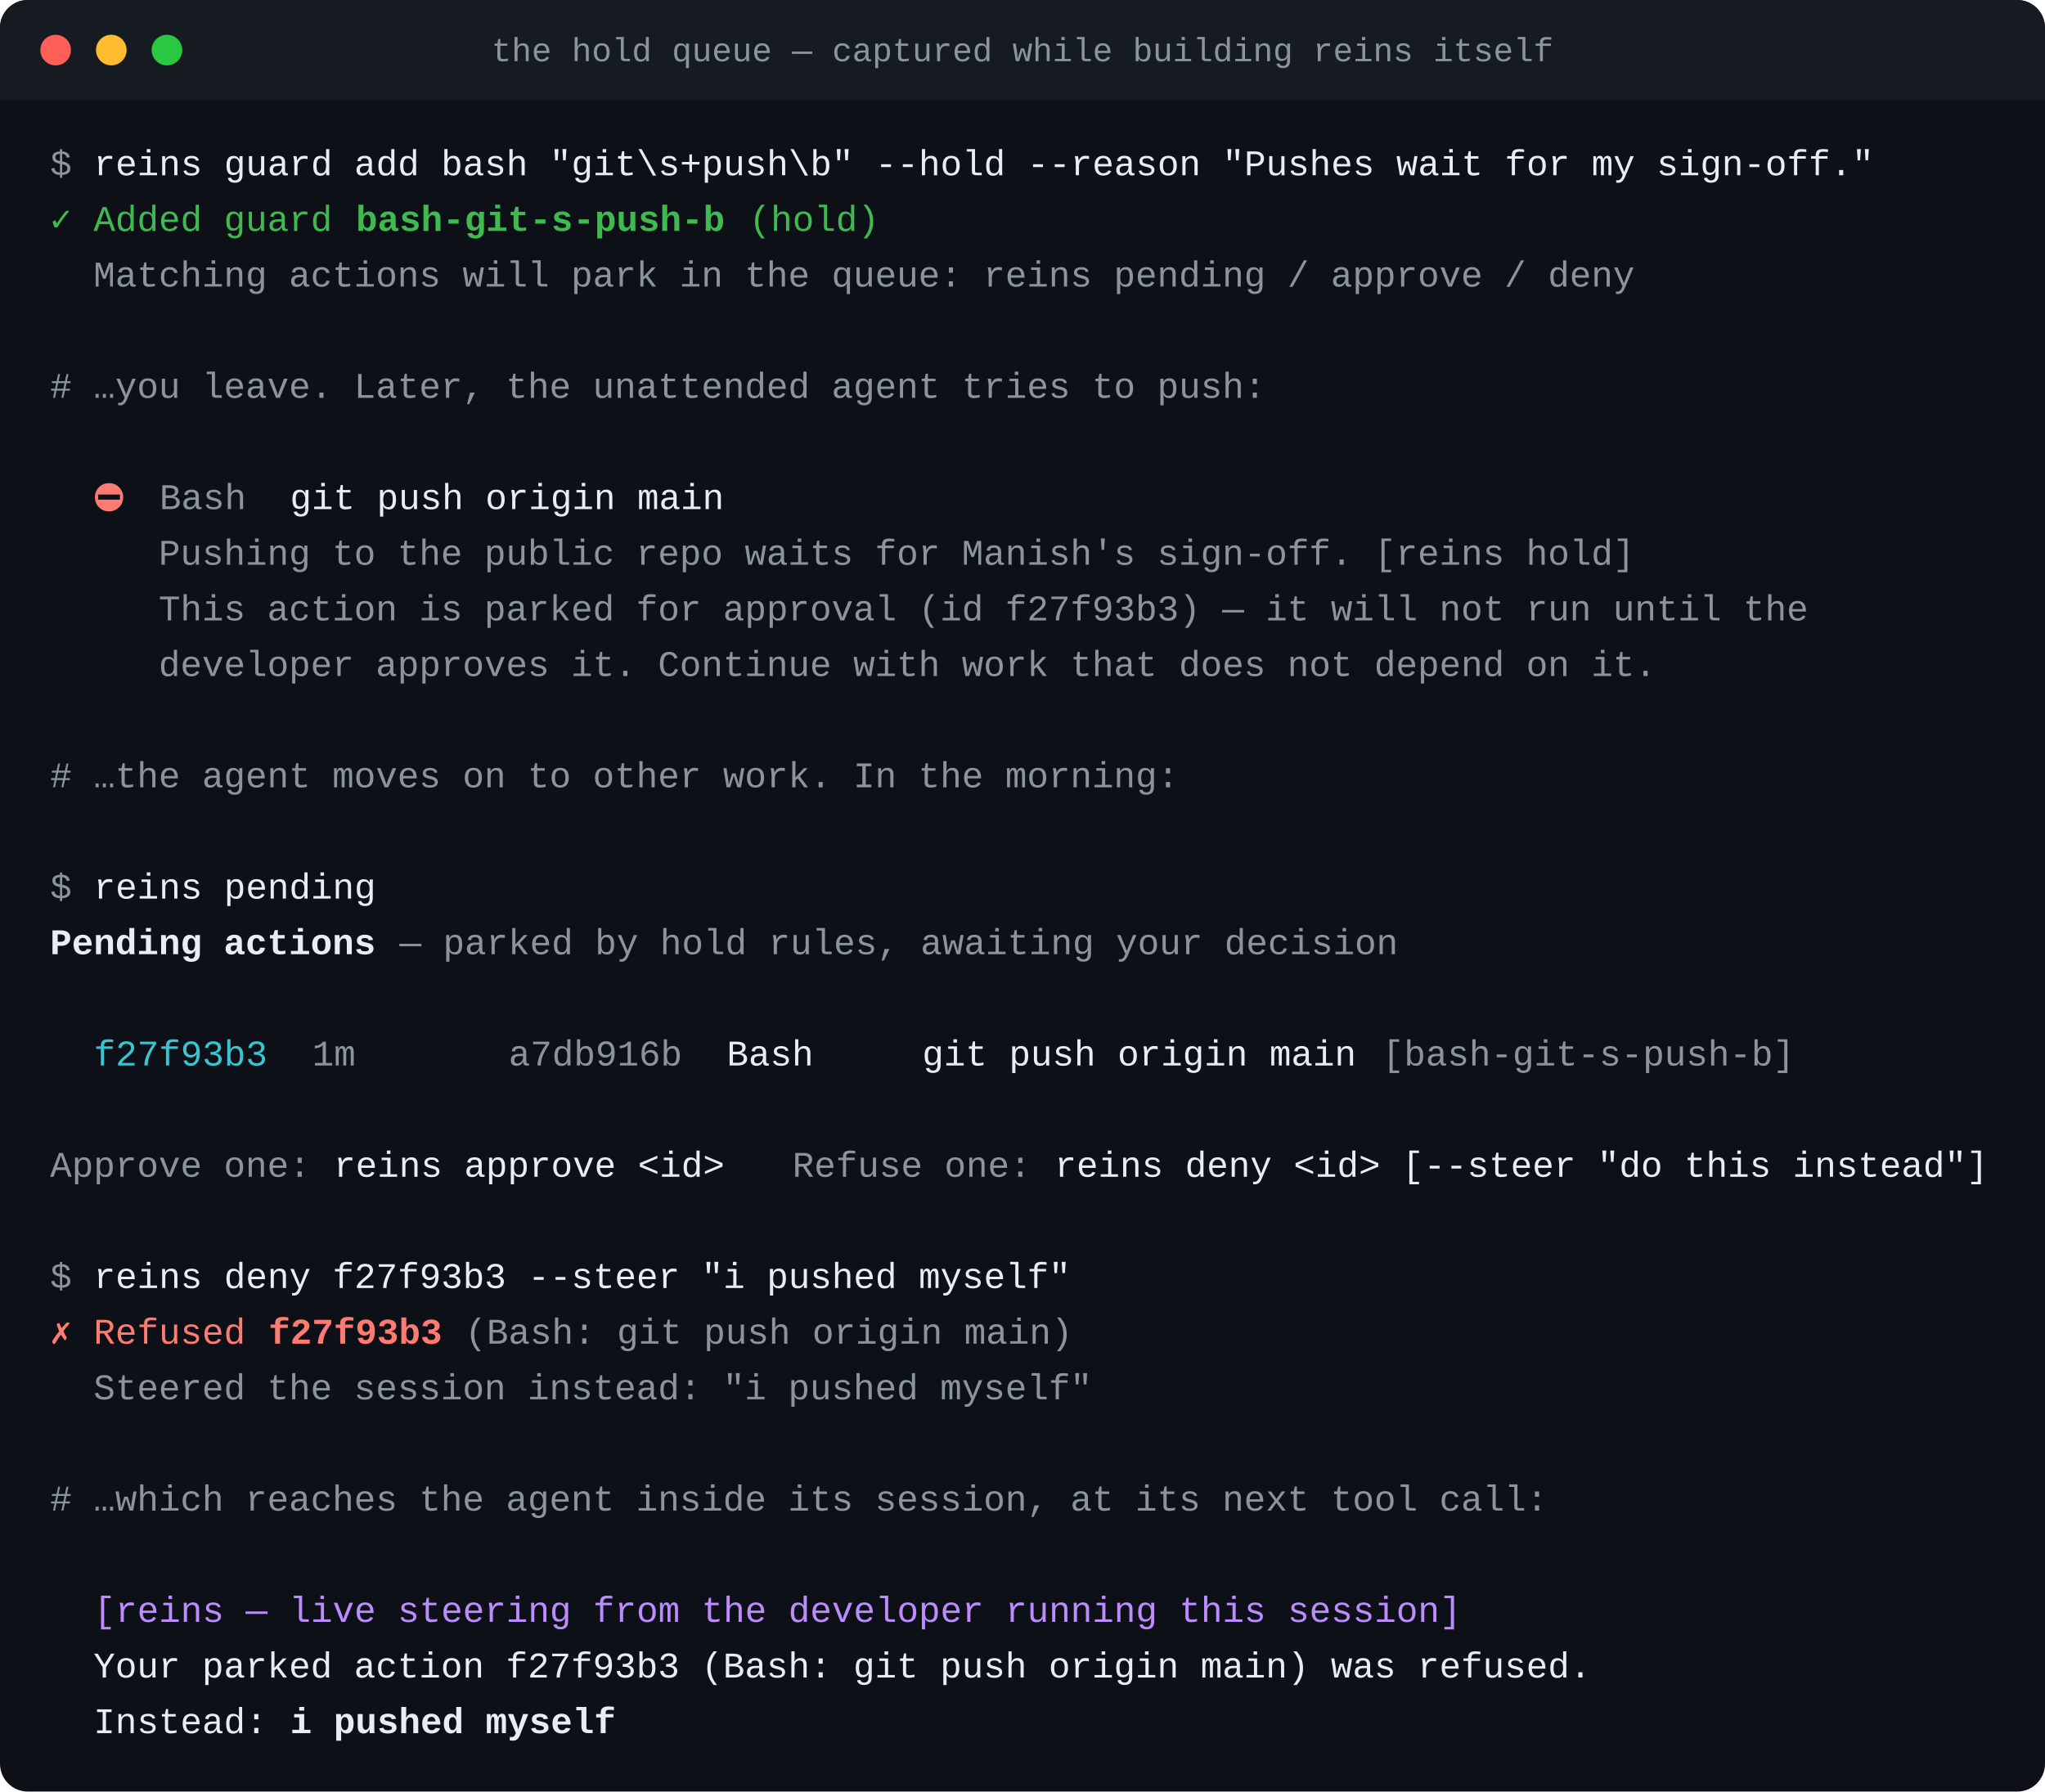
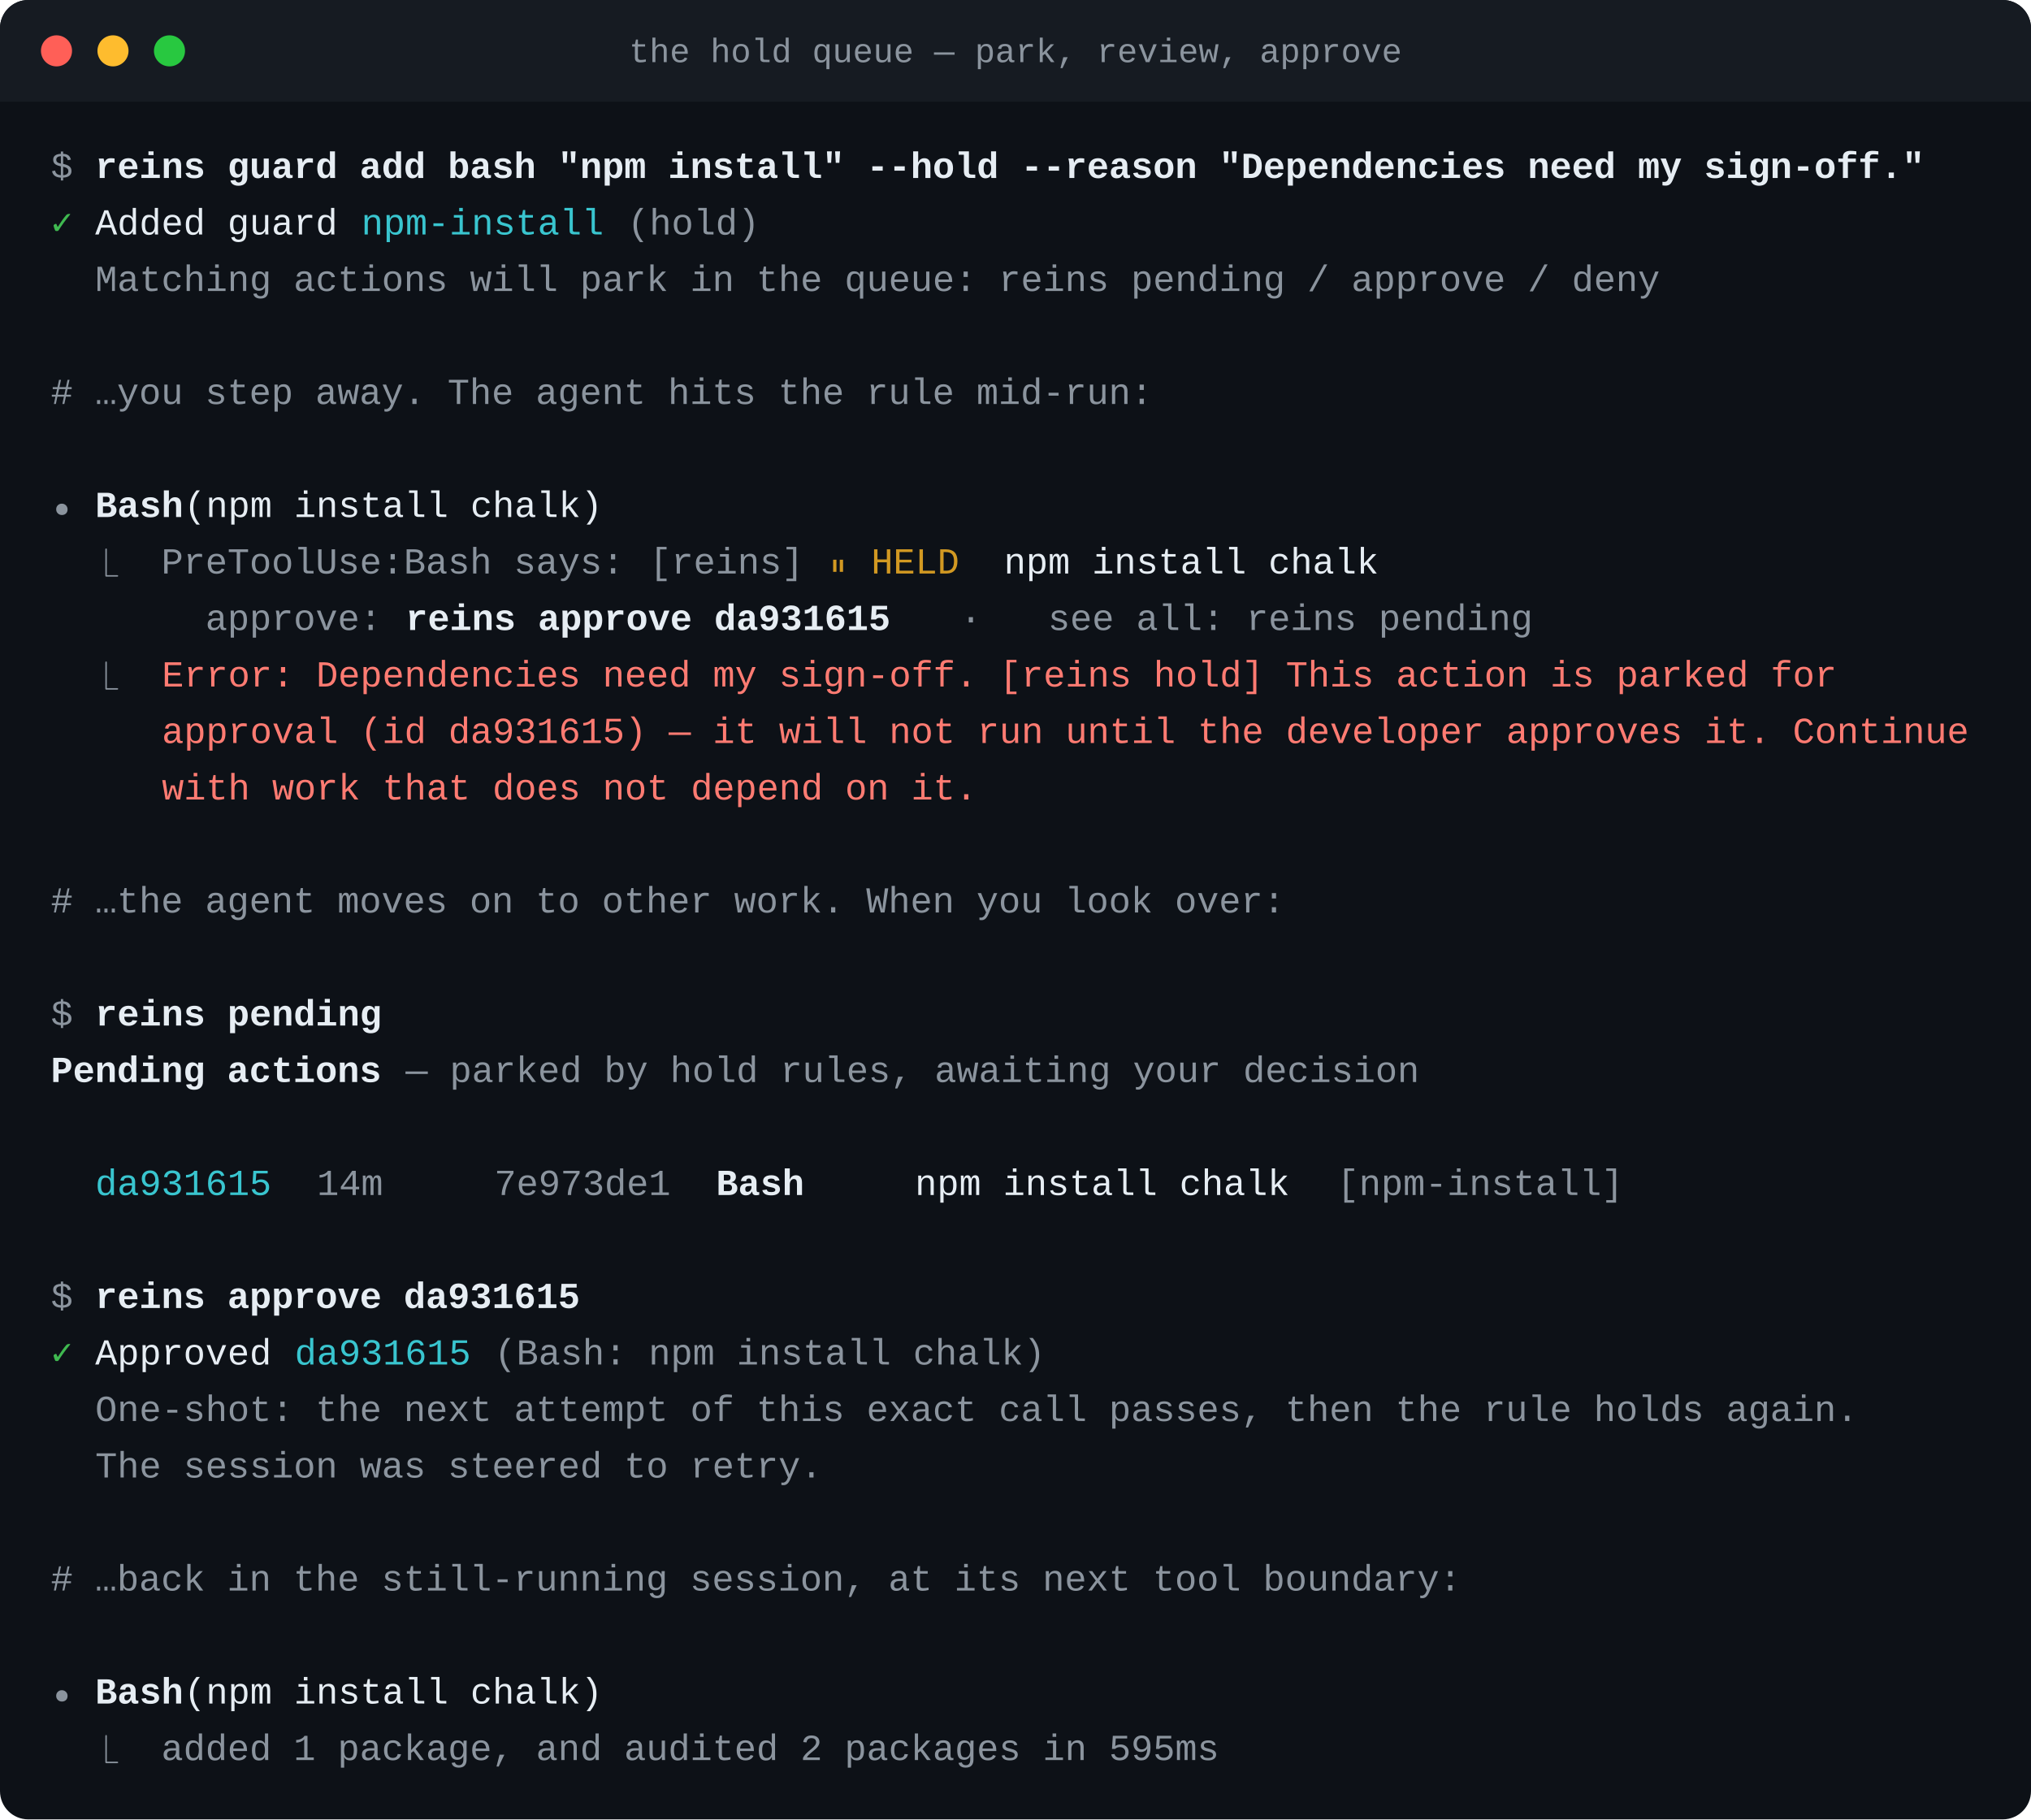
- <svg xmlns="http://www.w3.org/2000/svg" width="735" height="644" viewBox="0 0 735 644" font-family="ui-monospace, SFMono-Regular, Menlo, Consolas, 'Liberation Mono', monospace" font-size="13">
-   <rect width="735" height="644" rx="10" fill="#0d1117" />
-   <path d="M0 10 a10 10 0 0 1 10 -10 h715 a10 10 0 0 1 10 10 v26 h-735 z" fill="#161b22" />
+ <svg xmlns="http://www.w3.org/2000/svg" width="719" height="644" viewBox="0 0 719 644" font-family="ui-monospace, SFMono-Regular, Menlo, Consolas, 'Liberation Mono', monospace" font-size="13">
+   <rect width="719" height="644" rx="10" fill="#0d1117" />
+   <path d="M0 10 a10 10 0 0 1 10 -10 h699 a10 10 0 0 1 10 10 v26 h-719 z" fill="#161b22" />
  <circle cx="20" cy="18" r="5.5" fill="#ff5f57" />
  <circle cx="40" cy="18" r="5.5" fill="#febc2e" />
  <circle cx="60" cy="18" r="5.5" fill="#28c840" />
-   <text x="367.5" y="22" text-anchor="middle" fill="#8b949e" font-size="12">the hold queue — captured while building reins itself</text>
+   <text x="359.5" y="22" text-anchor="middle" fill="#8b949e" font-size="12">the hold queue — park, review, approve</text>
  <text y="63" xml:space="preserve">
-     <tspan x="18.0" fill="#8b949e">$</tspan>
-     <tspan x="25.9" fill="#e6edf3"> reins guard add bash "git\s+push\b" --hold --reason "Pushes wait for my sign-off."</tspan>
+     <tspan x="18.0" textLength="7.8" lengthAdjust="spacingAndGlyphs" fill="#8b949e">$</tspan>
+     <tspan x="25.9" textLength="7.8" lengthAdjust="spacingAndGlyphs" fill="#e6edf3"> </tspan>
+     <tspan x="33.7" textLength="651.5" lengthAdjust="spacingAndGlyphs" fill="#e6edf3" font-weight="700">reins guard add bash "npm install" --hold --reason "Dependencies need my sign-off."</tspan>
  </text>
  <text y="83" xml:space="preserve">
-     <tspan x="18.0" fill="#3fb950">✓ Added guard </tspan>
-     <tspan x="127.9" fill="#3fb950" font-weight="700">bash-git-s-push-b</tspan>
-     <tspan x="261.4" fill="#3fb950"> (hold)</tspan>
+     <tspan x="18.0" textLength="7.8" lengthAdjust="spacingAndGlyphs" fill="#3fb950">✓</tspan>
+     <tspan x="25.9" textLength="102.0" lengthAdjust="spacingAndGlyphs" fill="#e6edf3"> Added guard </tspan>
+     <tspan x="127.9" textLength="86.3" lengthAdjust="spacingAndGlyphs" fill="#39c5cf">npm-install</tspan>
+     <tspan x="214.3" textLength="7.8" lengthAdjust="spacingAndGlyphs" fill="#e6edf3"> </tspan>
+     <tspan x="222.1" textLength="47.1" lengthAdjust="spacingAndGlyphs" fill="#8b949e">(hold)</tspan>
  </text>
  <text y="103" xml:space="preserve">
-     <tspan x="18.0" fill="#8b949e">  Matching actions will park in the queue: reins pending / approve / deny</tspan>
+     <tspan x="18.0" textLength="15.7" lengthAdjust="spacingAndGlyphs" fill="#e6edf3">  </tspan>
+     <tspan x="33.7" textLength="557.4" lengthAdjust="spacingAndGlyphs" fill="#8b949e">Matching actions will park in the queue: reins pending / approve / deny</tspan>
  </text>
  <text y="143" xml:space="preserve">
-     <tspan x="18.0" fill="#8b949e"># …you leave. Later, the unattended agent tries to push:</tspan>
+     <tspan x="18.0" textLength="392.5" lengthAdjust="spacingAndGlyphs" fill="#8b949e"># …you step away. The agent hits the rule mid-run:</tspan>
  </text>
  <text y="183" xml:space="preserve">
-     <tspan x="18.0" fill="#e6edf3">  </tspan>
-     <tspan x="33.7" fill="#ff7b72">⛔</tspan>
-     <tspan x="41.5" fill="#e6edf3">  </tspan>
-     <tspan x="57.3" fill="#8b949e">Bash</tspan>
-     <tspan x="88.6" fill="#e6edf3">  git push origin main</tspan>
+     <tspan x="18.0" textLength="7.8" lengthAdjust="spacingAndGlyphs" fill="#8b949e">⏺</tspan>
+     <tspan x="25.9" textLength="7.8" lengthAdjust="spacingAndGlyphs" fill="#e6edf3"> </tspan>
+     <tspan x="33.7" textLength="31.4" lengthAdjust="spacingAndGlyphs" fill="#e6edf3" font-weight="700">Bash</tspan>
+     <tspan x="65.1" textLength="149.2" lengthAdjust="spacingAndGlyphs" fill="#e6edf3">(npm install chalk)</tspan>
  </text>
  <text y="203" xml:space="preserve">
-     <tspan x="18.0" fill="#8b949e">     Pushing to the public repo waits for Manish's sign-off. [reins hold]</tspan>
+     <tspan x="18.0" textLength="15.7" lengthAdjust="spacingAndGlyphs" fill="#e6edf3">  </tspan>
+     <tspan x="33.7" textLength="188.4" lengthAdjust="spacingAndGlyphs" fill="#8b949e">⎿  PreToolUse:Bash says:</tspan>
+     <tspan x="222.1" textLength="7.8" lengthAdjust="spacingAndGlyphs" fill="#e6edf3"> </tspan>
+     <tspan x="229.9" textLength="54.9" lengthAdjust="spacingAndGlyphs" fill="#8b949e">[reins]</tspan>
+     <tspan x="284.9" textLength="7.8" lengthAdjust="spacingAndGlyphs" fill="#e6edf3"> </tspan>
+     <tspan x="292.8" textLength="47.1" lengthAdjust="spacingAndGlyphs" fill="#d29922">⏸ HELD</tspan>
+     <tspan x="339.8" textLength="149.2" lengthAdjust="spacingAndGlyphs" fill="#e6edf3">  npm install chalk</tspan>
  </text>
  <text y="223" xml:space="preserve">
-     <tspan x="18.0" fill="#8b949e">     This action is parked for approval (id f27f93b3) — it will not run until the</tspan>
+     <tspan x="18.0" textLength="15.7" lengthAdjust="spacingAndGlyphs" fill="#e6edf3">  </tspan>
+     <tspan x="33.7" textLength="102.0" lengthAdjust="spacingAndGlyphs" fill="#8b949e">     approve:</tspan>
+     <tspan x="135.8" textLength="7.8" lengthAdjust="spacingAndGlyphs" fill="#e6edf3"> </tspan>
+     <tspan x="143.6" textLength="172.7" lengthAdjust="spacingAndGlyphs" fill="#e6edf3" font-weight="700">reins approve da931615</tspan>
+     <tspan x="316.3" textLength="23.5" lengthAdjust="spacingAndGlyphs" fill="#e6edf3">   </tspan>
+     <tspan x="339.8" textLength="204.1" lengthAdjust="spacingAndGlyphs" fill="#8b949e">·   see all: reins pending</tspan>
  </text>
  <text y="243" xml:space="preserve">
-     <tspan x="18.0" fill="#8b949e">     developer approves it. Continue with work that does not depend on it.</tspan>
+     <tspan x="18.0" textLength="15.7" lengthAdjust="spacingAndGlyphs" fill="#e6edf3">  </tspan>
+     <tspan x="33.7" textLength="7.8" lengthAdjust="spacingAndGlyphs" fill="#8b949e">⎿</tspan>
+     <tspan x="41.5" textLength="15.7" lengthAdjust="spacingAndGlyphs" fill="#e6edf3">  </tspan>
+     <tspan x="57.3" textLength="596.6" lengthAdjust="spacingAndGlyphs" fill="#ff7b72">Error: Dependencies need my sign-off. [reins hold] This action is parked for</tspan>
+   </text>
+   <text y="263" xml:space="preserve">
+     <tspan x="18.0" textLength="39.3" lengthAdjust="spacingAndGlyphs" fill="#e6edf3">     </tspan>
+     <tspan x="57.3" textLength="643.7" lengthAdjust="spacingAndGlyphs" fill="#ff7b72">approval (id da931615) — it will not run until the developer approves it. Continue</tspan>
  </text>
  <text y="283" xml:space="preserve">
-     <tspan x="18.0" fill="#8b949e"># …the agent moves on to other work. In the morning:</tspan>
+     <tspan x="18.0" textLength="39.3" lengthAdjust="spacingAndGlyphs" fill="#e6edf3">     </tspan>
+     <tspan x="57.3" textLength="290.4" lengthAdjust="spacingAndGlyphs" fill="#ff7b72">with work that does not depend on it.</tspan>
  </text>
  <text y="323" xml:space="preserve">
-     <tspan x="18.0" fill="#8b949e">$</tspan>
-     <tspan x="25.9" fill="#e6edf3"> reins pending</tspan>
+     <tspan x="18.0" textLength="439.6" lengthAdjust="spacingAndGlyphs" fill="#8b949e"># …the agent moves on to other work. When you look over:</tspan>
  </text>
-   <text y="343" xml:space="preserve">
-     <tspan x="18.0" fill="#e6edf3" font-weight="700">Pending actions</tspan>
-     <tspan x="135.8" fill="#8b949e"> — parked by hold rules, awaiting your decision</tspan>
+   <text y="363" xml:space="preserve">
+     <tspan x="18.0" textLength="7.8" lengthAdjust="spacingAndGlyphs" fill="#8b949e">$</tspan>
+     <tspan x="25.9" textLength="7.8" lengthAdjust="spacingAndGlyphs" fill="#e6edf3"> </tspan>
+     <tspan x="33.7" textLength="102.0" lengthAdjust="spacingAndGlyphs" fill="#e6edf3" font-weight="700">reins pending</tspan>
  </text>
  <text y="383" xml:space="preserve">
-     <tspan x="18.0" fill="#e6edf3">  </tspan>
-     <tspan x="33.7" fill="#39c5cf">f27f93b3</tspan>
-     <tspan x="96.5" fill="#e6edf3">  </tspan>
-     <tspan x="112.2" fill="#8b949e">1m</tspan>
-     <tspan x="127.9" fill="#e6edf3">       </tspan>
-     <tspan x="182.8" fill="#8b949e">a7db916b</tspan>
-     <tspan x="245.6" fill="#e6edf3">  Bash     git push origin main </tspan>
-     <tspan x="496.8" fill="#8b949e">[bash-git-s-push-b]</tspan>
+     <tspan x="18.0" textLength="117.8" lengthAdjust="spacingAndGlyphs" fill="#e6edf3" font-weight="700">Pending actions</tspan>
+     <tspan x="135.8" textLength="368.9" lengthAdjust="spacingAndGlyphs" fill="#8b949e"> — parked by hold rules, awaiting your decision</tspan>
  </text>
  <text y="423" xml:space="preserve">
-     <tspan x="18.0" fill="#8b949e">Approve one: </tspan>
-     <tspan x="120.0" fill="#e6edf3">reins approve &lt;id&gt;</tspan>
-     <tspan x="261.4" fill="#8b949e">   Refuse one: </tspan>
-     <tspan x="379.1" fill="#e6edf3">reins deny &lt;id&gt; [--steer "do this instead"]</tspan>
+     <tspan x="18.0" textLength="15.7" lengthAdjust="spacingAndGlyphs" fill="#e6edf3">  </tspan>
+     <tspan x="33.7" textLength="62.8" lengthAdjust="spacingAndGlyphs" fill="#39c5cf">da931615</tspan>
+     <tspan x="96.5" textLength="15.7" lengthAdjust="spacingAndGlyphs" fill="#e6edf3">  </tspan>
+     <tspan x="112.2" textLength="23.5" lengthAdjust="spacingAndGlyphs" fill="#8b949e">14m</tspan>
+     <tspan x="135.8" textLength="39.3" lengthAdjust="spacingAndGlyphs" fill="#e6edf3">     </tspan>
+     <tspan x="175.0" textLength="62.8" lengthAdjust="spacingAndGlyphs" fill="#8b949e">7e973de1</tspan>
+     <tspan x="237.8" textLength="15.7" lengthAdjust="spacingAndGlyphs" fill="#e6edf3">  </tspan>
+     <tspan x="253.5" textLength="31.4" lengthAdjust="spacingAndGlyphs" fill="#e6edf3" font-weight="700">Bash</tspan>
+     <tspan x="284.9" textLength="188.4" lengthAdjust="spacingAndGlyphs" fill="#e6edf3">     npm install chalk  </tspan>
+     <tspan x="473.3" textLength="102.0" lengthAdjust="spacingAndGlyphs" fill="#8b949e">[npm-install]</tspan>
  </text>
  <text y="463" xml:space="preserve">
-     <tspan x="18.0" fill="#8b949e">$</tspan>
-     <tspan x="25.9" fill="#e6edf3"> reins deny f27f93b3 --steer "i pushed myself"</tspan>
+     <tspan x="18.0" textLength="7.8" lengthAdjust="spacingAndGlyphs" fill="#8b949e">$</tspan>
+     <tspan x="25.9" textLength="7.8" lengthAdjust="spacingAndGlyphs" fill="#e6edf3"> </tspan>
+     <tspan x="33.7" textLength="172.7" lengthAdjust="spacingAndGlyphs" fill="#e6edf3" font-weight="700">reins approve da931615</tspan>
  </text>
  <text y="483" xml:space="preserve">
-     <tspan x="18.0" fill="#ff7b72">✗ Refused </tspan>
-     <tspan x="96.5" fill="#ff7b72" font-weight="700">f27f93b3</tspan>
-     <tspan x="159.3" fill="#8b949e"> (Bash: git push origin main)</tspan>
+     <tspan x="18.0" textLength="7.8" lengthAdjust="spacingAndGlyphs" fill="#3fb950">✓</tspan>
+     <tspan x="25.9" textLength="78.5" lengthAdjust="spacingAndGlyphs" fill="#e6edf3"> Approved </tspan>
+     <tspan x="104.3" textLength="62.8" lengthAdjust="spacingAndGlyphs" fill="#39c5cf">da931615</tspan>
+     <tspan x="167.2" textLength="7.8" lengthAdjust="spacingAndGlyphs" fill="#e6edf3"> </tspan>
+     <tspan x="175.0" textLength="196.3" lengthAdjust="spacingAndGlyphs" fill="#8b949e">(Bash: npm install chalk)</tspan>
  </text>
  <text y="503" xml:space="preserve">
-     <tspan x="18.0" fill="#8b949e">  Steered the session instead: "i pushed myself"</tspan>
+     <tspan x="18.0" textLength="15.7" lengthAdjust="spacingAndGlyphs" fill="#e6edf3">  </tspan>
+     <tspan x="33.7" textLength="628.0" lengthAdjust="spacingAndGlyphs" fill="#8b949e">One-shot: the next attempt of this exact call passes, then the rule holds again.</tspan>
  </text>
-   <text y="543" xml:space="preserve">
-     <tspan x="18.0" fill="#8b949e"># …which reaches the agent inside its session, at its next tool call:</tspan>
+   <text y="523" xml:space="preserve">
+     <tspan x="18.0" textLength="15.7" lengthAdjust="spacingAndGlyphs" fill="#e6edf3">  </tspan>
+     <tspan x="33.7" textLength="259.1" lengthAdjust="spacingAndGlyphs" fill="#8b949e">The session was steered to retry.</tspan>
  </text>
-   <text y="583" xml:space="preserve">
-     <tspan x="18.0" fill="#e6edf3">  </tspan>
-     <tspan x="33.7" fill="#bc8cff">[reins — live steering from the developer running this session]</tspan>
+   <text y="563" xml:space="preserve">
+     <tspan x="18.0" textLength="502.4" lengthAdjust="spacingAndGlyphs" fill="#8b949e"># …back in the still-running session, at its next tool boundary:</tspan>
  </text>
  <text y="603" xml:space="preserve">
-     <tspan x="18.0" fill="#e6edf3">  Your parked action f27f93b3 (Bash: git push origin main) was refused.</tspan>
+     <tspan x="18.0" textLength="7.8" lengthAdjust="spacingAndGlyphs" fill="#8b949e">⏺</tspan>
+     <tspan x="25.9" textLength="7.8" lengthAdjust="spacingAndGlyphs" fill="#e6edf3"> </tspan>
+     <tspan x="33.7" textLength="31.4" lengthAdjust="spacingAndGlyphs" fill="#e6edf3" font-weight="700">Bash</tspan>
+     <tspan x="65.1" textLength="149.2" lengthAdjust="spacingAndGlyphs" fill="#e6edf3">(npm install chalk)</tspan>
  </text>
  <text y="623" xml:space="preserve">
-     <tspan x="18.0" fill="#e6edf3">  Instead: </tspan>
-     <tspan x="104.3" fill="#e6edf3" font-weight="700">i pushed myself</tspan>
+     <tspan x="18.0" textLength="15.7" lengthAdjust="spacingAndGlyphs" fill="#e6edf3">  </tspan>
+     <tspan x="33.7" textLength="400.3" lengthAdjust="spacingAndGlyphs" fill="#8b949e">⎿  added 1 package, and audited 2 packages in 595ms</tspan>
  </text>
</svg>
